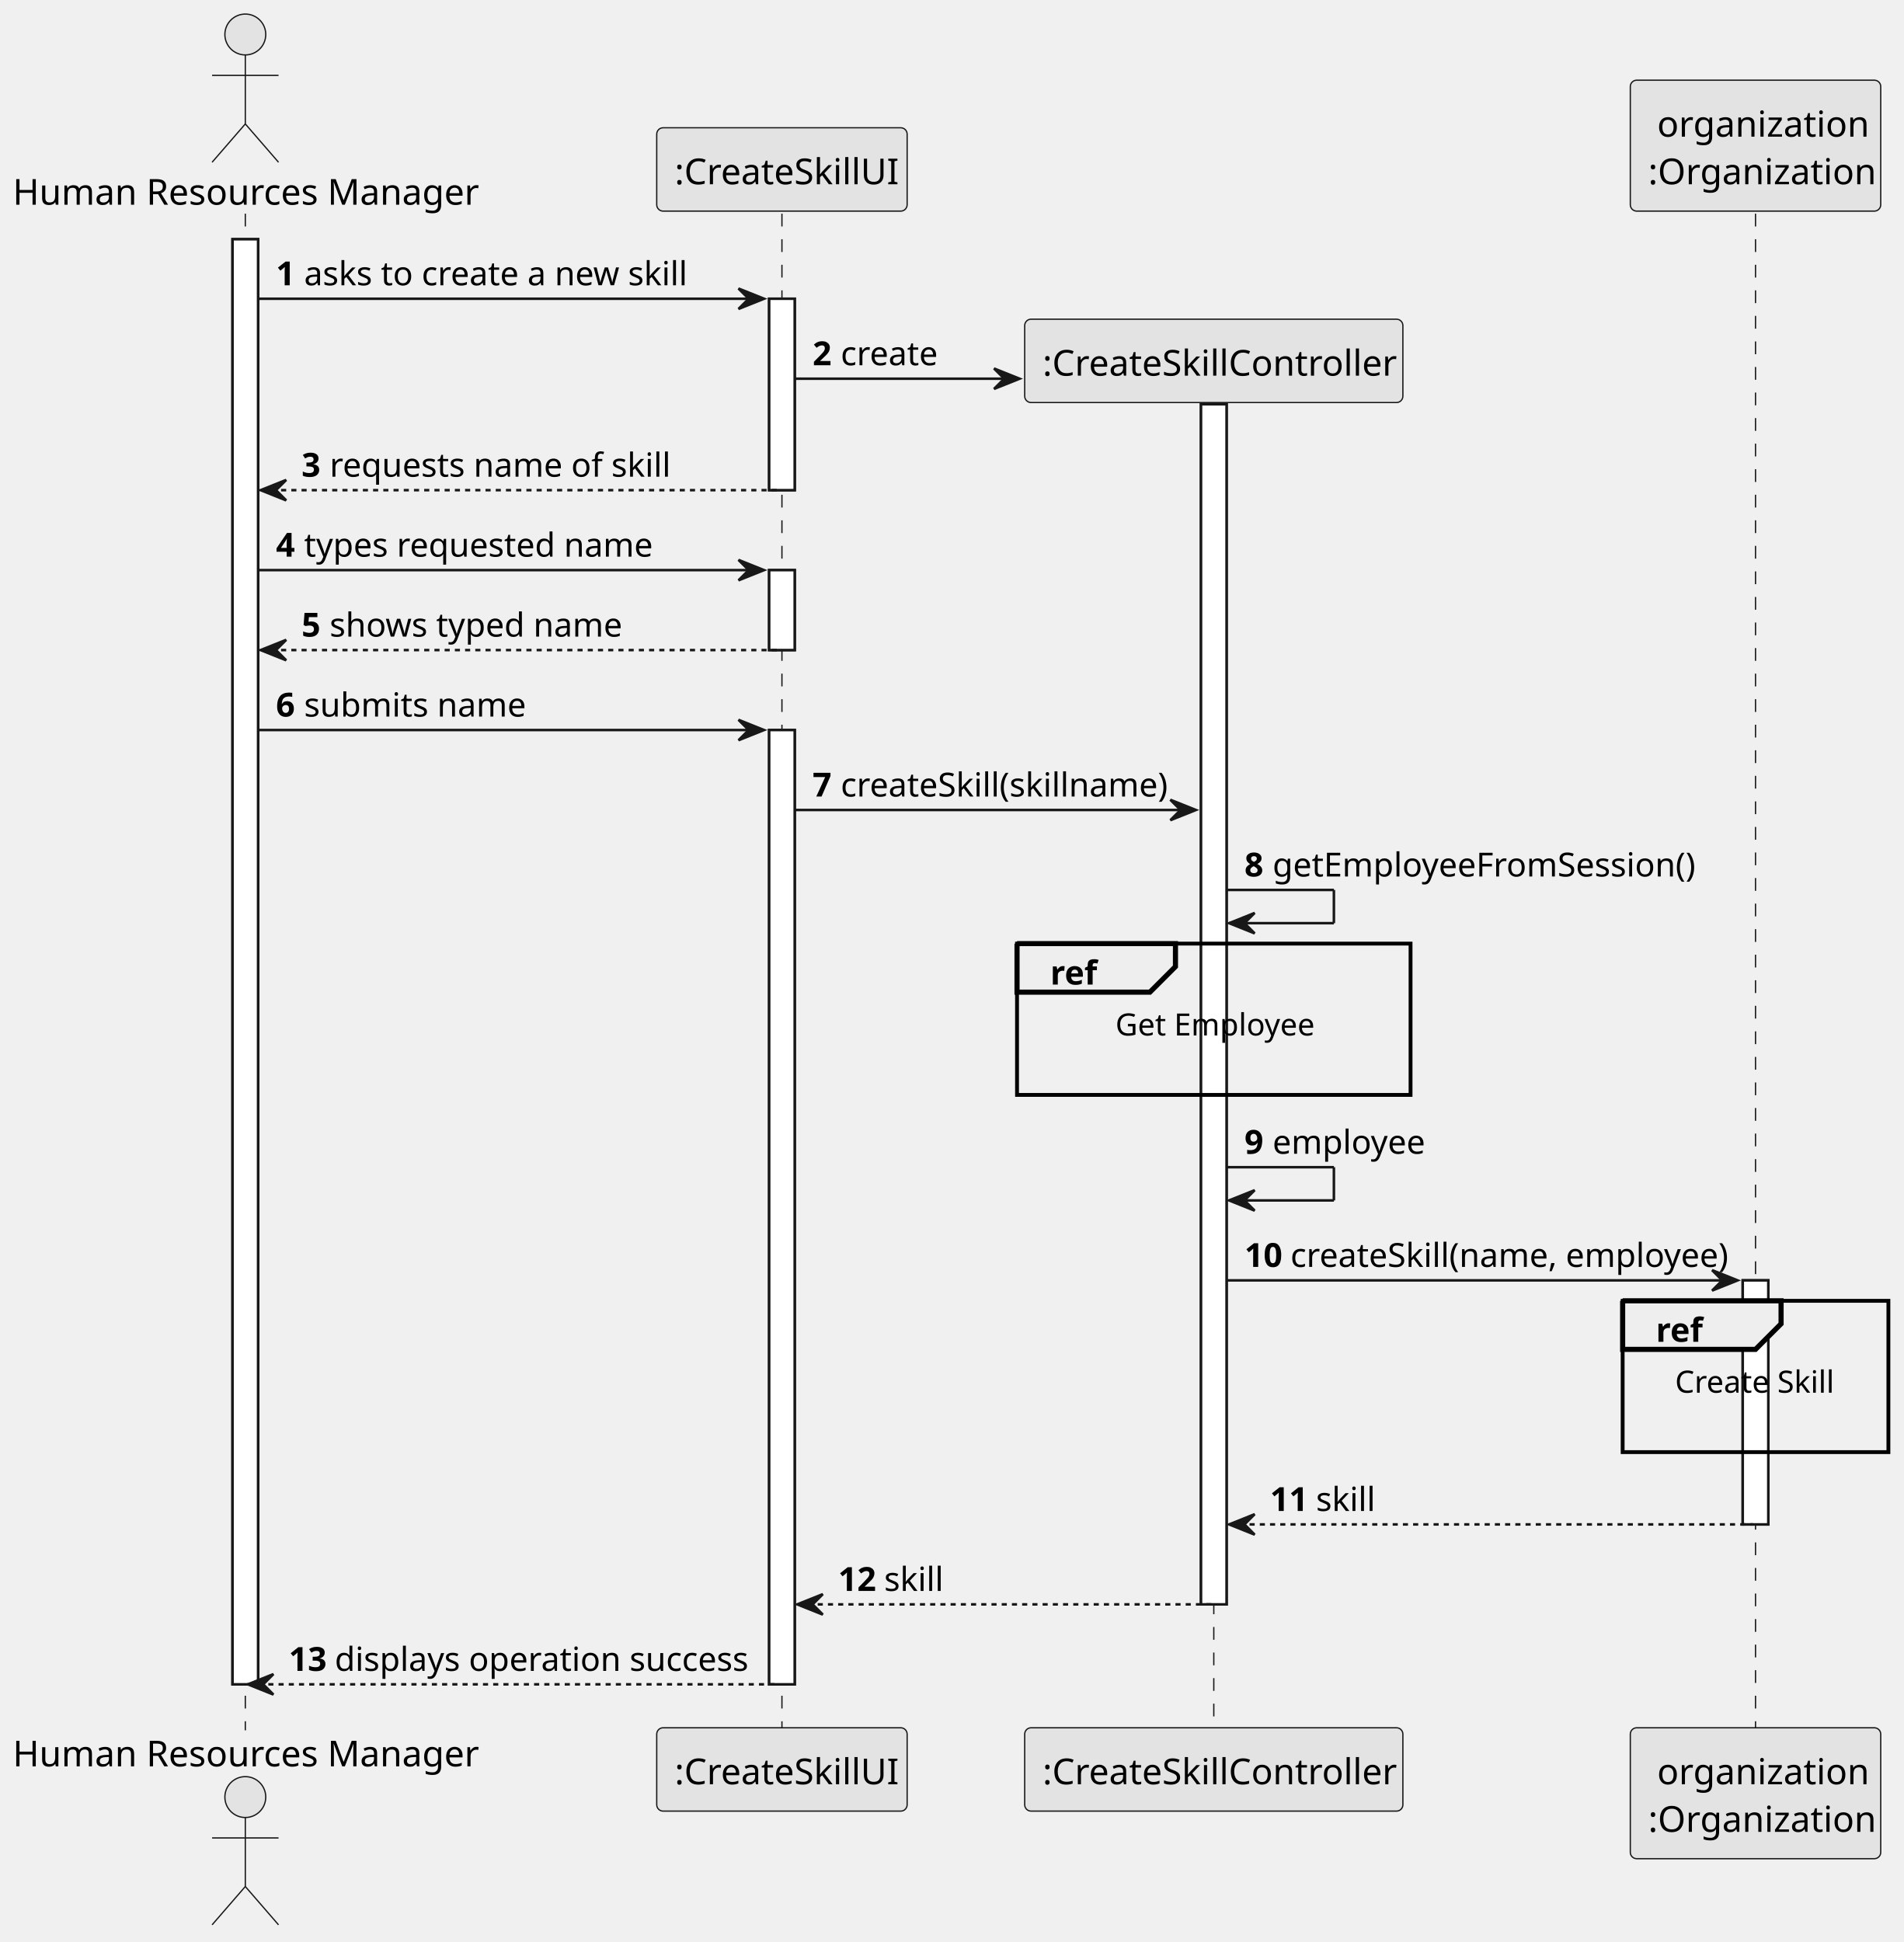
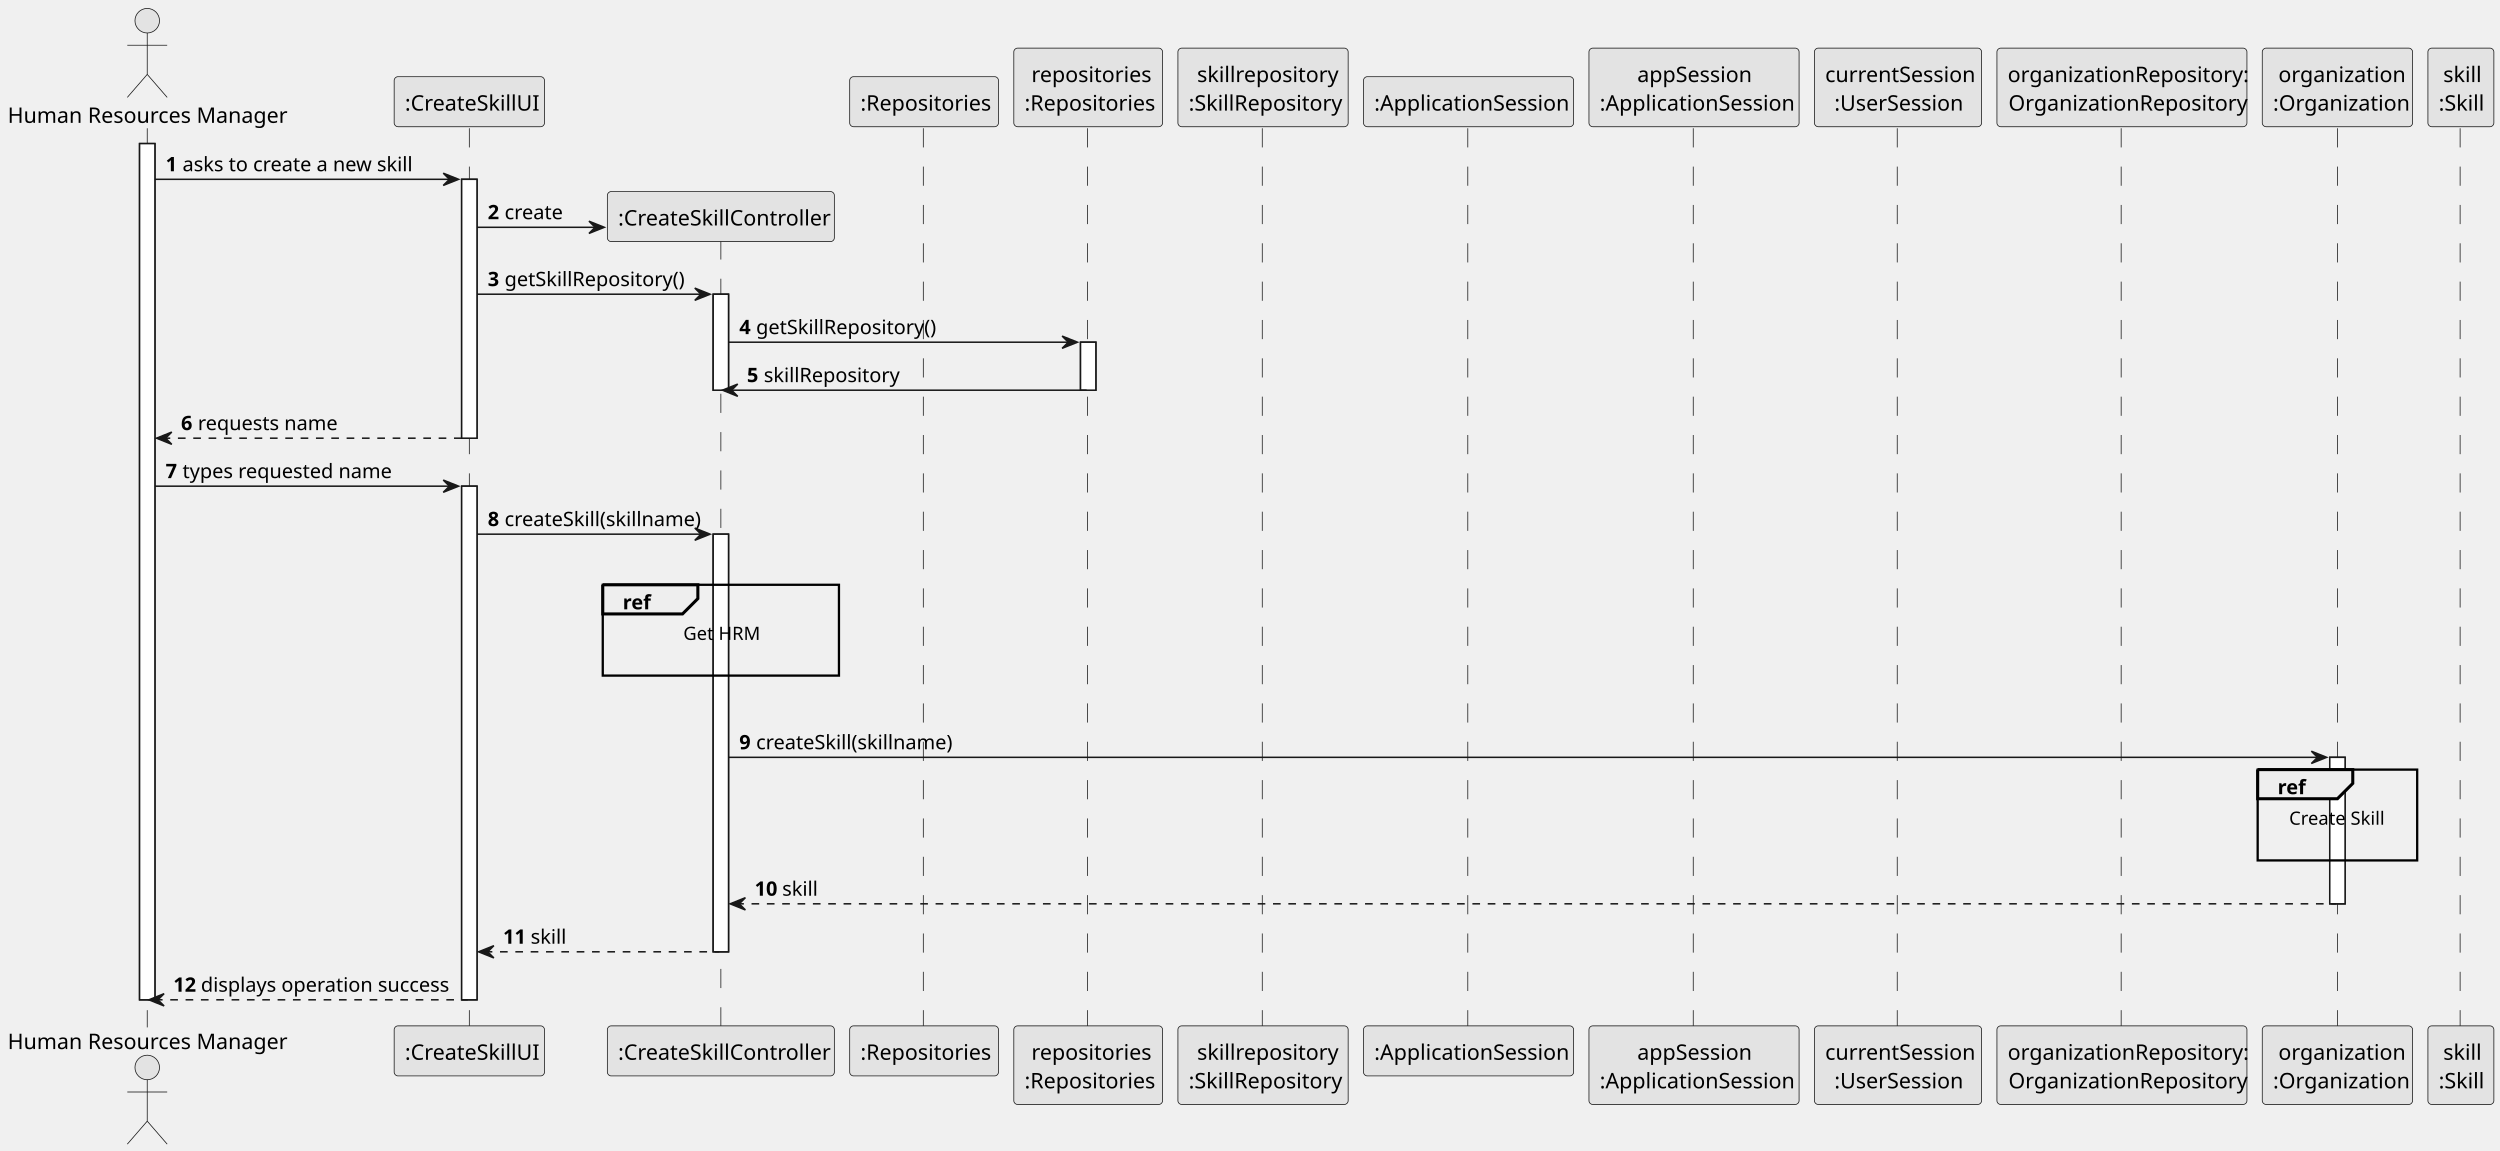
- <svg xmlns="http://www.w3.org/2000/svg" contentStyleType="text/css" height="760px" preserveAspectRatio="none" style="width:745px;height:760px;background:#FFFFFF;" version="1.1" viewBox="0 0 745 760" width="745px" zoomAndPan="magnify">
+ <svg xmlns="http://www.w3.org/2000/svg" contentStyleType="text/css" height="300.8px" preserveAspectRatio="none" style="width:652px;height:300px;background:#FFFFFF;" version="1.1" viewBox="0 0 652 300" width="652.8px" zoomAndPan="magnify">
  <defs />
  <g>
-     <rect fill="#FFFFFF" height="565.539" style="stroke:#181818;stroke-width:1.0;" width="10" x="91" y="93.621" />
-     <rect fill="#FFFFFF" height="74.912" style="stroke:#181818;stroke-width:1.0;" width="10" x="301" y="116.912" />
-     <rect fill="#FFFFFF" height="31.291" style="stroke:#181818;stroke-width:1.0;" width="10" x="301" y="223.115" />
-     <rect fill="#FFFFFF" height="373.463" style="stroke:#181818;stroke-width:1.0;" width="10" x="301" y="285.697" />
-     <rect fill="#FFFFFF" height="469.666" style="stroke:#181818;stroke-width:1.0;" width="10" x="470" y="158.203" />
-     <rect fill="#FFFFFF" height="95.504" style="stroke:#181818;stroke-width:1.0;" width="10" x="682" y="501.074" />
-     <line style="stroke:#181818;stroke-width:0.5;stroke-dasharray:5.0,5.0;" x1="96" x2="96" y1="83.621" y2="677.16" />
-     <line style="stroke:#181818;stroke-width:0.5;stroke-dasharray:5.0,5.0;" x1="306" x2="306" y1="83.621" y2="677.16" />
-     <line style="stroke:#181818;stroke-width:0.5;stroke-dasharray:5.0,5.0;" x1="475" x2="475" y1="156.723" y2="677.16" />
-     <line style="stroke:#181818;stroke-width:0.5;stroke-dasharray:5.0,5.0;" x1="687" x2="687" y1="83.621" y2="677.16" />
-     <text fill="#000000" font-family="sans-serif" font-size="14" lengthAdjust="spacing" textLength="176" x="5" y="80.107">Human Resources Manager</text>
-     <ellipse cx="96" cy="13.5" fill="#E3E3E3" rx="8" ry="8" style="stroke:#181818;stroke-width:0.5;" />
-     <path d="M96,21.5 L96,48.5 M83,29.5 L109,29.5 M96,48.5 L83,63.5 M96,48.5 L109,63.5 " fill="none" style="stroke:#181818;stroke-width:0.5;" />
-     <text fill="#000000" font-family="sans-serif" font-size="14" lengthAdjust="spacing" textLength="176" x="5" y="691.268">Human Resources Manager</text>
-     <ellipse cx="96" cy="703.281" fill="#E3E3E3" rx="8" ry="8" style="stroke:#181818;stroke-width:0.5;" />
-     <path d="M96,711.281 L96,738.281 M83,719.281 L109,719.281 M96,738.281 L83,753.281 M96,738.281 L109,753.281 " fill="none" style="stroke:#181818;stroke-width:0.5;" />
-     <rect fill="#E3E3E3" height="32.621" rx="2.5" ry="2.5" style="stroke:#181818;stroke-width:0.5;" width="98" x="257" y="50" />
-     <text fill="#000000" font-family="sans-serif" font-size="14" lengthAdjust="spacing" textLength="84" x="264" y="72.107">:CreateSkillUI</text>
-     <rect fill="#E3E3E3" height="32.621" rx="2.5" ry="2.5" style="stroke:#181818;stroke-width:0.5;" width="98" x="257" y="676.16" />
-     <text fill="#000000" font-family="sans-serif" font-size="14" lengthAdjust="spacing" textLength="84" x="264" y="698.268">:CreateSkillUI</text>
-     <rect fill="#E3E3E3" height="32.621" rx="2.5" ry="2.5" style="stroke:#181818;stroke-width:0.5;" width="148" x="401" y="676.16" />
-     <text fill="#000000" font-family="sans-serif" font-size="14" lengthAdjust="spacing" textLength="134" x="408" y="698.268">:CreateSkillController</text>
-     <rect fill="#E3E3E3" height="51.242" rx="2.5" ry="2.5" style="stroke:#181818;stroke-width:0.5;" width="98" x="638" y="31.379" />
-     <text fill="#000000" font-family="sans-serif" font-size="14" lengthAdjust="spacing" textLength="77" x="648.5" y="53.486">organization</text>
-     <text fill="#000000" font-family="sans-serif" font-size="14" lengthAdjust="spacing" textLength="84" x="645" y="72.107">:Organization</text>
-     <rect fill="#E3E3E3" height="51.242" rx="2.5" ry="2.5" style="stroke:#181818;stroke-width:0.5;" width="98" x="638" y="676.16" />
-     <text fill="#000000" font-family="sans-serif" font-size="14" lengthAdjust="spacing" textLength="77" x="648.5" y="698.268">organization</text>
-     <text fill="#000000" font-family="sans-serif" font-size="14" lengthAdjust="spacing" textLength="84" x="645" y="716.889">:Organization</text>
-     <rect fill="#FFFFFF" height="565.539" style="stroke:#181818;stroke-width:1.0;" width="10" x="91" y="93.621" />
-     <rect fill="#FFFFFF" height="74.912" style="stroke:#181818;stroke-width:1.0;" width="10" x="301" y="116.912" />
-     <rect fill="#FFFFFF" height="31.291" style="stroke:#181818;stroke-width:1.0;" width="10" x="301" y="223.115" />
-     <rect fill="#FFFFFF" height="373.463" style="stroke:#181818;stroke-width:1.0;" width="10" x="301" y="285.697" />
-     <rect fill="#FFFFFF" height="469.666" style="stroke:#181818;stroke-width:1.0;" width="10" x="470" y="158.203" />
-     <rect fill="#FFFFFF" height="95.504" style="stroke:#181818;stroke-width:1.0;" width="10" x="682" y="501.074" />
-     <polygon fill="#181818" points="289,112.912,299,116.912,289,120.912,293,116.912" style="stroke:#181818;stroke-width:1.0;" />
-     <line style="stroke:#181818;stroke-width:1.0;" x1="101" x2="295" y1="116.912" y2="116.912" />
-     <text fill="#000000" font-family="sans-serif" font-size="13" font-weight="bold" lengthAdjust="spacing" textLength="7" x="108" y="111.649">1</text>
-     <text fill="#000000" font-family="sans-serif" font-size="13" lengthAdjust="spacing" textLength="148" x="119" y="111.649">asks to create a new skill</text>
-     <polygon fill="#181818" points="389,144.203,399,148.203,389,152.203,393,148.203" style="stroke:#181818;stroke-width:1.0;" />
-     <line style="stroke:#181818;stroke-width:1.0;" x1="311" x2="395" y1="148.203" y2="148.203" />
-     <text fill="#000000" font-family="sans-serif" font-size="13" font-weight="bold" lengthAdjust="spacing" textLength="7" x="318" y="142.94">2</text>
-     <text fill="#000000" font-family="sans-serif" font-size="13" lengthAdjust="spacing" textLength="36" x="329" y="142.94">create</text>
-     <rect fill="#E3E3E3" height="32.621" rx="2.5" ry="2.5" style="stroke:#181818;stroke-width:0.5;" width="148" x="401" y="124.912" />
-     <text fill="#000000" font-family="sans-serif" font-size="14" lengthAdjust="spacing" textLength="134" x="408" y="147.019">:CreateSkillController</text>
-     <polygon fill="#181818" points="112,187.824,102,191.824,112,195.824,108,191.824" style="stroke:#181818;stroke-width:1.0;" />
-     <line style="stroke:#181818;stroke-width:1.0;stroke-dasharray:2.0,2.0;" x1="106" x2="305" y1="191.824" y2="191.824" />
-     <text fill="#000000" font-family="sans-serif" font-size="13" font-weight="bold" lengthAdjust="spacing" textLength="7" x="118" y="186.561">3</text>
-     <text fill="#000000" font-family="sans-serif" font-size="13" lengthAdjust="spacing" textLength="127" x="129" y="186.561">requests name of skill</text>
-     <polygon fill="#181818" points="289,219.115,299,223.115,289,227.115,293,223.115" style="stroke:#181818;stroke-width:1.0;" />
-     <line style="stroke:#181818;stroke-width:1.0;" x1="101" x2="295" y1="223.115" y2="223.115" />
-     <text fill="#000000" font-family="sans-serif" font-size="13" font-weight="bold" lengthAdjust="spacing" textLength="7" x="108" y="217.852">4</text>
-     <text fill="#000000" font-family="sans-serif" font-size="13" lengthAdjust="spacing" textLength="129" x="119" y="217.852">types requested name</text>
-     <polygon fill="#181818" points="112,250.406,102,254.406,112,258.406,108,254.406" style="stroke:#181818;stroke-width:1.0;" />
-     <line style="stroke:#181818;stroke-width:1.0;stroke-dasharray:2.0,2.0;" x1="106" x2="305" y1="254.406" y2="254.406" />
-     <text fill="#000000" font-family="sans-serif" font-size="13" font-weight="bold" lengthAdjust="spacing" textLength="7" x="118" y="249.144">5</text>
-     <text fill="#000000" font-family="sans-serif" font-size="13" lengthAdjust="spacing" textLength="109" x="129" y="249.144">shows typed name</text>
-     <polygon fill="#181818" points="289,281.697,299,285.697,289,289.697,293,285.697" style="stroke:#181818;stroke-width:1.0;" />
-     <line style="stroke:#181818;stroke-width:1.0;" x1="101" x2="295" y1="285.697" y2="285.697" />
-     <text fill="#000000" font-family="sans-serif" font-size="13" font-weight="bold" lengthAdjust="spacing" textLength="7" x="108" y="280.435">6</text>
-     <text fill="#000000" font-family="sans-serif" font-size="13" lengthAdjust="spacing" textLength="82" x="119" y="280.435">submits name</text>
-     <polygon fill="#181818" points="458,312.988,468,316.988,458,320.988,462,316.988" style="stroke:#181818;stroke-width:1.0;" />
-     <line style="stroke:#181818;stroke-width:1.0;" x1="311" x2="464" y1="316.988" y2="316.988" />
-     <text fill="#000000" font-family="sans-serif" font-size="13" font-weight="bold" lengthAdjust="spacing" textLength="7" x="318" y="311.726">7</text>
-     <text fill="#000000" font-family="sans-serif" font-size="13" lengthAdjust="spacing" textLength="124" x="329" y="311.726">createSkill(skillname)</text>
-     <line style="stroke:#181818;stroke-width:1.0;" x1="480" x2="522" y1="348.279" y2="348.279" />
-     <line style="stroke:#181818;stroke-width:1.0;" x1="522" x2="522" y1="348.279" y2="361.279" />
-     <line style="stroke:#181818;stroke-width:1.0;" x1="481" x2="522" y1="361.279" y2="361.279" />
-     <polygon fill="#181818" points="491,357.279,481,361.279,491,365.279,487,361.279" style="stroke:#181818;stroke-width:1.0;" />
-     <text fill="#000000" font-family="sans-serif" font-size="13" font-weight="bold" lengthAdjust="spacing" textLength="7" x="487" y="343.017">8</text>
-     <text fill="#000000" font-family="sans-serif" font-size="13" lengthAdjust="spacing" textLength="161" x="498" y="343.017">getEmployeeFromSession()</text>
-     <rect fill="none" height="59.213" style="stroke:#000000;stroke-width:1.5;" width="154" x="398" y="369.279" />
-     <path d="M398,369.279 L460,369.279 L460,378.279 L450,388.279 L398,388.279 L398,369.279 " fill="#EEEEEE" style="stroke:#000000;stroke-width:2.0;" />
-     <text fill="#000000" font-family="sans-serif" font-size="13" font-weight="bold" lengthAdjust="spacing" textLength="17" x="411" y="385.308">ref</text>
-     <text fill="#000000" font-family="sans-serif" font-size="12" lengthAdjust="spacing" textLength="77" x="436.5" y="405.228">Get Employee</text>
-     <text fill="#000000" font-family="sans-serif" font-size="12" lengthAdjust="spacing" textLength="3" x="473.5" y="421.19"> </text>
-     <line style="stroke:#181818;stroke-width:1.0;" x1="480" x2="522" y1="456.783" y2="456.783" />
-     <line style="stroke:#181818;stroke-width:1.0;" x1="522" x2="522" y1="456.783" y2="469.783" />
-     <line style="stroke:#181818;stroke-width:1.0;" x1="481" x2="522" y1="469.783" y2="469.783" />
-     <polygon fill="#181818" points="491,465.783,481,469.783,491,473.783,487,469.783" style="stroke:#181818;stroke-width:1.0;" />
-     <text fill="#000000" font-family="sans-serif" font-size="13" font-weight="bold" lengthAdjust="spacing" textLength="7" x="487" y="451.521">9</text>
-     <text fill="#000000" font-family="sans-serif" font-size="13" lengthAdjust="spacing" textLength="56" x="498" y="451.521">employee</text>
-     <polygon fill="#181818" points="670,497.074,680,501.074,670,505.074,674,501.074" style="stroke:#181818;stroke-width:1.0;" />
-     <line style="stroke:#181818;stroke-width:1.0;" x1="480" x2="676" y1="501.074" y2="501.074" />
-     <text fill="#000000" font-family="sans-serif" font-size="13" font-weight="bold" lengthAdjust="spacing" textLength="14" x="487" y="495.812">10</text>
-     <text fill="#000000" font-family="sans-serif" font-size="13" lengthAdjust="spacing" textLength="165" x="505" y="495.812">createSkill(name, employee)</text>
-     <rect fill="none" height="59.213" style="stroke:#000000;stroke-width:1.5;" width="104" x="635" y="509.074" />
-     <path d="M635,509.074 L697,509.074 L697,518.074 L687,528.074 L635,528.074 L635,509.074 " fill="#EEEEEE" style="stroke:#000000;stroke-width:2.0;" />
-     <text fill="#000000" font-family="sans-serif" font-size="13" font-weight="bold" lengthAdjust="spacing" textLength="17" x="648" y="525.102">ref</text>
-     <text fill="#000000" font-family="sans-serif" font-size="12" lengthAdjust="spacing" textLength="63" x="655.5" y="545.023">Create Skill</text>
-     <text fill="#000000" font-family="sans-serif" font-size="12" lengthAdjust="spacing" textLength="3" x="685.5" y="560.984"> </text>
-     <polygon fill="#181818" points="491,592.578,481,596.578,491,600.578,487,596.578" style="stroke:#181818;stroke-width:1.0;" />
-     <line style="stroke:#181818;stroke-width:1.0;stroke-dasharray:2.0,2.0;" x1="485" x2="686" y1="596.578" y2="596.578" />
-     <text fill="#000000" font-family="sans-serif" font-size="13" font-weight="bold" lengthAdjust="spacing" textLength="14" x="497" y="591.315">11</text>
-     <text fill="#000000" font-family="sans-serif" font-size="13" lengthAdjust="spacing" textLength="23" x="515" y="591.315">skill</text>
-     <polygon fill="#181818" points="322,623.869,312,627.869,322,631.869,318,627.869" style="stroke:#181818;stroke-width:1.0;" />
-     <line style="stroke:#181818;stroke-width:1.0;stroke-dasharray:2.0,2.0;" x1="316" x2="474" y1="627.869" y2="627.869" />
-     <text fill="#000000" font-family="sans-serif" font-size="13" font-weight="bold" lengthAdjust="spacing" textLength="14" x="328" y="622.606">12</text>
-     <text fill="#000000" font-family="sans-serif" font-size="13" lengthAdjust="spacing" textLength="23" x="346" y="622.606">skill</text>
-     <polygon fill="#181818" points="107,655.16,97,659.16,107,663.16,103,659.16" style="stroke:#181818;stroke-width:1.0;" />
-     <line style="stroke:#181818;stroke-width:1.0;stroke-dasharray:2.0,2.0;" x1="101" x2="305" y1="659.16" y2="659.16" />
-     <text fill="#000000" font-family="sans-serif" font-size="13" font-weight="bold" lengthAdjust="spacing" textLength="14" x="113" y="653.898">13</text>
-     <text fill="#000000" font-family="sans-serif" font-size="13" lengthAdjust="spacing" textLength="158" x="131" y="653.898">displays operation success</text>
+     <rect fill="#FFFFFF" height="223.299" style="stroke:#181818;stroke-width:0.4;" width="4" x="36.4" y="37.448" />
+     <rect fill="#FFFFFF" height="67.514" style="stroke:#181818;stroke-width:0.4;" width="4" x="120.4" y="46.765" />
+     <rect fill="#FFFFFF" height="133.952" style="stroke:#181818;stroke-width:0.4;" width="4" x="120.4" y="126.795" />
+     <rect fill="#FFFFFF" height="25.033" style="stroke:#181818;stroke-width:0.4;" width="4" x="186" y="76.73" />
+     <rect fill="#FFFFFF" height="108.919" style="stroke:#181818;stroke-width:0.4;" width="4" x="186" y="139.312" />
+     <rect fill="#FFFFFF" height="12.516" style="stroke:#181818;stroke-width:0.4;" width="4" x="281.8" y="89.246" />
+     <rect fill="#FFFFFF" height="38.202" style="stroke:#181818;stroke-width:0.4;" width="4" x="607.6" y="197.513" />
+     <line style="stroke:#181818;stroke-width:0.2;stroke-dasharray:5.0,5.0;" x1="38.4" x2="38.4" y1="33.448" y2="267.948" />
+     <line style="stroke:#181818;stroke-width:0.2;stroke-dasharray:5.0,5.0;" x1="122.4" x2="122.4" y1="33.448" y2="267.948" />
+     <line style="stroke:#181818;stroke-width:0.2;stroke-dasharray:5.0,5.0;" x1="188" x2="188" y1="62.689" y2="267.948" />
+     <line style="stroke:#181818;stroke-width:0.2;stroke-dasharray:5.0,5.0;" x1="240.8" x2="240.8" y1="33.448" y2="267.948" />
+     <line style="stroke:#181818;stroke-width:0.2;stroke-dasharray:5.0,5.0;" x1="283.6" x2="283.6" y1="33.448" y2="267.948" />
+     <line style="stroke:#181818;stroke-width:0.2;stroke-dasharray:5.0,5.0;" x1="329.2" x2="329.2" y1="33.448" y2="267.948" />
+     <line style="stroke:#181818;stroke-width:0.2;stroke-dasharray:5.0,5.0;" x1="382.8" x2="382.8" y1="33.448" y2="267.948" />
+     <line style="stroke:#181818;stroke-width:0.2;stroke-dasharray:5.0,5.0;" x1="441.6" x2="441.6" y1="33.448" y2="267.948" />
+     <line style="stroke:#181818;stroke-width:0.2;stroke-dasharray:5.0,5.0;" x1="494.8" x2="494.8" y1="33.448" y2="267.948" />
+     <line style="stroke:#181818;stroke-width:0.2;stroke-dasharray:5.0,5.0;" x1="553.2" x2="553.2" y1="33.448" y2="267.948" />
+     <line style="stroke:#181818;stroke-width:0.2;stroke-dasharray:5.0,5.0;" x1="609.6" x2="609.6" y1="33.448" y2="267.948" />
+     <line style="stroke:#181818;stroke-width:0.2;stroke-dasharray:5.0,5.0;" x1="641.6" x2="641.6" y1="33.448" y2="267.948" />
+     <text fill="#000000" font-family="sans-serif" font-size="5.6" lengthAdjust="spacing" textLength="70.4" x="2" y="32.043">Human Resources Manager</text>
+     <ellipse cx="38.4" cy="5.4" fill="#E3E3E3" rx="3.2" ry="3.2" style="stroke:#181818;stroke-width:0.2;" />
+     <path d="M38.4,8.6 L38.4,19.4 M33.2,11.8 L43.6,11.8 M38.4,19.4 L33.2,25.4 M38.4,19.4 L43.6,25.4 " fill="none" style="stroke:#181818;stroke-width:0.2;" />
+     <text fill="#000000" font-family="sans-serif" font-size="5.6" lengthAdjust="spacing" textLength="70.4" x="2" y="273.591">Human Resources Manager</text>
+     <ellipse cx="38.4" cy="278.396" fill="#E3E3E3" rx="3.2" ry="3.2" style="stroke:#181818;stroke-width:0.2;" />
+     <path d="M38.4,281.596 L38.4,292.396 M33.2,284.796 L43.6,284.796 M38.4,292.396 L33.2,298.396 M38.4,292.396 L43.6,298.396 " fill="none" style="stroke:#181818;stroke-width:0.2;" />
+     <rect fill="#E3E3E3" height="13.048" rx="1" ry="1" style="stroke:#181818;stroke-width:0.2;" width="39.2" x="102.8" y="20" />
+     <text fill="#000000" font-family="sans-serif" font-size="5.6" lengthAdjust="spacing" textLength="33.6" x="105.6" y="28.843">:CreateSkillUI</text>
+     <rect fill="#E3E3E3" height="13.048" rx="1" ry="1" style="stroke:#181818;stroke-width:0.2;" width="39.2" x="102.8" y="267.548" />
+     <text fill="#000000" font-family="sans-serif" font-size="5.6" lengthAdjust="spacing" textLength="33.6" x="105.6" y="276.391">:CreateSkillUI</text>
+     <rect fill="#E3E3E3" height="13.048" rx="1" ry="1" style="stroke:#181818;stroke-width:0.2;" width="59.2" x="158.4" y="267.548" />
+     <text fill="#000000" font-family="sans-serif" font-size="5.6" lengthAdjust="spacing" textLength="53.6" x="161.2" y="276.391">:CreateSkillController</text>
+     <rect fill="#E3E3E3" height="13.048" rx="1" ry="1" style="stroke:#181818;stroke-width:0.2;" width="38.8" x="221.6" y="20" />
+     <text fill="#000000" font-family="sans-serif" font-size="5.6" lengthAdjust="spacing" textLength="33.2" x="224.4" y="28.843">:Repositories</text>
+     <rect fill="#E3E3E3" height="13.048" rx="1" ry="1" style="stroke:#181818;stroke-width:0.2;" width="38.8" x="221.6" y="267.548" />
+     <text fill="#000000" font-family="sans-serif" font-size="5.6" lengthAdjust="spacing" textLength="33.2" x="224.4" y="276.391">:Repositories</text>
+     <rect fill="#E3E3E3" height="20.497" rx="1" ry="1" style="stroke:#181818;stroke-width:0.2;" width="38.8" x="264.4" y="12.552" />
+     <text fill="#000000" font-family="sans-serif" font-size="5.6" lengthAdjust="spacing" textLength="29.6" x="269" y="21.395">repositories</text>
+     <text fill="#000000" font-family="sans-serif" font-size="5.6" lengthAdjust="spacing" textLength="33.2" x="267.2" y="28.843">:Repositories</text>
+     <rect fill="#E3E3E3" height="20.497" rx="1" ry="1" style="stroke:#181818;stroke-width:0.2;" width="38.8" x="264.4" y="267.548" />
+     <text fill="#000000" font-family="sans-serif" font-size="5.6" lengthAdjust="spacing" textLength="29.6" x="269" y="276.391">repositories</text>
+     <text fill="#000000" font-family="sans-serif" font-size="5.6" lengthAdjust="spacing" textLength="33.2" x="267.2" y="283.839">:Repositories</text>
+     <rect fill="#E3E3E3" height="20.497" rx="1" ry="1" style="stroke:#181818;stroke-width:0.2;" width="44.4" x="307.2" y="12.552" />
+     <text fill="#000000" font-family="sans-serif" font-size="5.6" lengthAdjust="spacing" textLength="34.4" x="312.2" y="21.395">skillrepository</text>
+     <text fill="#000000" font-family="sans-serif" font-size="5.6" lengthAdjust="spacing" textLength="38.8" x="310" y="28.843">:SkillRepository</text>
+     <rect fill="#E3E3E3" height="20.497" rx="1" ry="1" style="stroke:#181818;stroke-width:0.2;" width="44.4" x="307.2" y="267.548" />
+     <text fill="#000000" font-family="sans-serif" font-size="5.6" lengthAdjust="spacing" textLength="34.4" x="312.2" y="276.391">skillrepository</text>
+     <text fill="#000000" font-family="sans-serif" font-size="5.6" lengthAdjust="spacing" textLength="38.8" x="310" y="283.839">:SkillRepository</text>
+     <rect fill="#E3E3E3" height="13.048" rx="1" ry="1" style="stroke:#181818;stroke-width:0.2;" width="54.8" x="355.6" y="20" />
+     <text fill="#000000" font-family="sans-serif" font-size="5.6" lengthAdjust="spacing" textLength="49.2" x="358.4" y="28.843">:ApplicationSession</text>
+     <rect fill="#E3E3E3" height="13.048" rx="1" ry="1" style="stroke:#181818;stroke-width:0.2;" width="54.8" x="355.6" y="267.548" />
+     <text fill="#000000" font-family="sans-serif" font-size="5.6" lengthAdjust="spacing" textLength="49.2" x="358.4" y="276.391">:ApplicationSession</text>
+     <rect fill="#E3E3E3" height="20.497" rx="1" ry="1" style="stroke:#181818;stroke-width:0.2;" width="54.8" x="414.4" y="12.552" />
+     <text fill="#000000" font-family="sans-serif" font-size="5.6" lengthAdjust="spacing" textLength="29.6" x="427" y="21.395">appSession</text>
+     <text fill="#000000" font-family="sans-serif" font-size="5.6" lengthAdjust="spacing" textLength="49.2" x="417.2" y="28.843">:ApplicationSession</text>
+     <rect fill="#E3E3E3" height="20.497" rx="1" ry="1" style="stroke:#181818;stroke-width:0.2;" width="54.8" x="414.4" y="267.548" />
+     <text fill="#000000" font-family="sans-serif" font-size="5.6" lengthAdjust="spacing" textLength="29.6" x="427" y="276.391">appSession</text>
+     <text fill="#000000" font-family="sans-serif" font-size="5.6" lengthAdjust="spacing" textLength="49.2" x="417.2" y="283.839">:ApplicationSession</text>
+     <rect fill="#E3E3E3" height="20.497" rx="1" ry="1" style="stroke:#181818;stroke-width:0.2;" width="43.6" x="473.2" y="12.552" />
+     <text fill="#000000" font-family="sans-serif" font-size="5.6" lengthAdjust="spacing" textLength="38" x="476" y="21.395">currentSession</text>
+     <text fill="#000000" font-family="sans-serif" font-size="5.6" lengthAdjust="spacing" textLength="33.2" x="478.4" y="28.843">:UserSession</text>
+     <rect fill="#E3E3E3" height="20.497" rx="1" ry="1" style="stroke:#181818;stroke-width:0.2;" width="43.6" x="473.2" y="267.548" />
+     <text fill="#000000" font-family="sans-serif" font-size="5.6" lengthAdjust="spacing" textLength="38" x="476" y="276.391">currentSession</text>
+     <text fill="#000000" font-family="sans-serif" font-size="5.6" lengthAdjust="spacing" textLength="33.2" x="478.4" y="283.839">:UserSession</text>
+     <rect fill="#E3E3E3" height="20.497" rx="1" ry="1" style="stroke:#181818;stroke-width:0.2;" width="65.2" x="520.8" y="12.552" />
+     <text fill="#000000" font-family="sans-serif" font-size="5.6" lengthAdjust="spacing" textLength="59.6" x="523.6" y="21.395">organizationRepository:</text>
+     <text fill="#000000" font-family="sans-serif" font-size="5.6" lengthAdjust="spacing" textLength="59.2" x="523.8" y="28.843">OrganizationRepository</text>
+     <rect fill="#E3E3E3" height="20.497" rx="1" ry="1" style="stroke:#181818;stroke-width:0.2;" width="65.2" x="520.8" y="267.548" />
+     <text fill="#000000" font-family="sans-serif" font-size="5.6" lengthAdjust="spacing" textLength="59.6" x="523.6" y="276.391">organizationRepository:</text>
+     <text fill="#000000" font-family="sans-serif" font-size="5.6" lengthAdjust="spacing" textLength="59.2" x="523.8" y="283.839">OrganizationRepository</text>
+     <rect fill="#E3E3E3" height="20.497" rx="1" ry="1" style="stroke:#181818;stroke-width:0.2;" width="39.2" x="590" y="12.552" />
+     <text fill="#000000" font-family="sans-serif" font-size="5.6" lengthAdjust="spacing" textLength="30.8" x="594.2" y="21.395">organization</text>
+     <text fill="#000000" font-family="sans-serif" font-size="5.6" lengthAdjust="spacing" textLength="33.6" x="592.8" y="28.843">:Organization</text>
+     <rect fill="#E3E3E3" height="20.497" rx="1" ry="1" style="stroke:#181818;stroke-width:0.2;" width="39.2" x="590" y="267.548" />
+     <text fill="#000000" font-family="sans-serif" font-size="5.6" lengthAdjust="spacing" textLength="30.8" x="594.2" y="276.391">organization</text>
+     <text fill="#000000" font-family="sans-serif" font-size="5.6" lengthAdjust="spacing" textLength="33.6" x="592.8" y="283.839">:Organization</text>
+     <rect fill="#E3E3E3" height="20.497" rx="1" ry="1" style="stroke:#181818;stroke-width:0.2;" width="17.2" x="633.2" y="12.552" />
+     <text fill="#000000" font-family="sans-serif" font-size="5.6" lengthAdjust="spacing" textLength="9.2" x="637.2" y="21.395">skill</text>
+     <text fill="#000000" font-family="sans-serif" font-size="5.6" lengthAdjust="spacing" textLength="11.6" x="636" y="28.843">:Skill</text>
+     <rect fill="#E3E3E3" height="20.497" rx="1" ry="1" style="stroke:#181818;stroke-width:0.2;" width="17.2" x="633.2" y="267.548" />
+     <text fill="#000000" font-family="sans-serif" font-size="5.6" lengthAdjust="spacing" textLength="9.2" x="637.2" y="276.391">skill</text>
+     <text fill="#000000" font-family="sans-serif" font-size="5.6" lengthAdjust="spacing" textLength="11.6" x="636" y="283.839">:Skill</text>
+     <rect fill="#FFFFFF" height="223.299" style="stroke:#181818;stroke-width:0.4;" width="4" x="36.4" y="37.448" />
+     <rect fill="#FFFFFF" height="67.514" style="stroke:#181818;stroke-width:0.4;" width="4" x="120.4" y="46.765" />
+     <rect fill="#FFFFFF" height="133.952" style="stroke:#181818;stroke-width:0.4;" width="4" x="120.4" y="126.795" />
+     <rect fill="#FFFFFF" height="25.033" style="stroke:#181818;stroke-width:0.4;" width="4" x="186" y="76.73" />
+     <rect fill="#FFFFFF" height="108.919" style="stroke:#181818;stroke-width:0.4;" width="4" x="186" y="139.312" />
+     <rect fill="#FFFFFF" height="12.516" style="stroke:#181818;stroke-width:0.4;" width="4" x="281.8" y="89.246" />
+     <rect fill="#FFFFFF" height="38.202" style="stroke:#181818;stroke-width:0.4;" width="4" x="607.6" y="197.513" />
+     <polygon fill="#181818" points="115.6,45.165,119.6,46.765,115.6,48.365,117.2,46.765" style="stroke:#181818;stroke-width:0.4;" />
+     <line style="stroke:#181818;stroke-width:0.4;" x1="40.4" x2="118" y1="46.765" y2="46.765" />
+     <text fill="#000000" font-family="sans-serif" font-size="5.2" font-weight="bold" lengthAdjust="spacing" textLength="2.8" x="43.2" y="44.66">1</text>
+     <text fill="#000000" font-family="sans-serif" font-size="5.2" lengthAdjust="spacing" textLength="59.2" x="47.6" y="44.66">asks to create a new skill</text>
+     <polygon fill="#181818" points="153.6,57.681,157.6,59.281,153.6,60.881,155.2,59.281" style="stroke:#181818;stroke-width:0.4;" />
+     <line style="stroke:#181818;stroke-width:0.4;" x1="124.4" x2="156" y1="59.281" y2="59.281" />
+     <text fill="#000000" font-family="sans-serif" font-size="5.2" font-weight="bold" lengthAdjust="spacing" textLength="2.8" x="127.2" y="57.176">2</text>
+     <text fill="#000000" font-family="sans-serif" font-size="5.2" lengthAdjust="spacing" textLength="14.4" x="131.6" y="57.176">create</text>
+     <rect fill="#E3E3E3" height="13.048" rx="1" ry="1" style="stroke:#181818;stroke-width:0.2;" width="59.2" x="158.4" y="49.965" />
+     <text fill="#000000" font-family="sans-serif" font-size="5.6" lengthAdjust="spacing" textLength="53.6" x="161.2" y="58.808">:CreateSkillController</text>
+     <polygon fill="#181818" points="181.2,75.13,185.2,76.73,181.2,78.33,182.8,76.73" style="stroke:#181818;stroke-width:0.4;" />
+     <line style="stroke:#181818;stroke-width:0.4;" x1="124.4" x2="183.6" y1="76.73" y2="76.73" />
+     <text fill="#000000" font-family="sans-serif" font-size="5.2" font-weight="bold" lengthAdjust="spacing" textLength="2.8" x="127.2" y="74.625">3</text>
+     <text fill="#000000" font-family="sans-serif" font-size="5.2" lengthAdjust="spacing" textLength="45.2" x="131.6" y="74.625">getSkillRepository()</text>
+     <polygon fill="#181818" points="277,87.646,281,89.246,277,90.846,278.6,89.246" style="stroke:#181818;stroke-width:0.4;" />
+     <line style="stroke:#181818;stroke-width:0.4;" x1="190" x2="279.4" y1="89.246" y2="89.246" />
+     <text fill="#000000" font-family="sans-serif" font-size="5.2" font-weight="bold" lengthAdjust="spacing" textLength="2.8" x="192.8" y="87.141">4</text>
+     <text fill="#000000" font-family="sans-serif" font-size="5.2" lengthAdjust="spacing" textLength="45.2" x="197.2" y="87.141">getSkillRepository()</text>
+     <polygon fill="#181818" points="192.4,100.162,188.4,101.763,192.4,103.362,190.8,101.763" style="stroke:#181818;stroke-width:0.4;" />
+     <line style="stroke:#181818;stroke-width:0.4;" x1="190" x2="283.4" y1="101.763" y2="101.763" />
+     <text fill="#000000" font-family="sans-serif" font-size="5.2" font-weight="bold" lengthAdjust="spacing" textLength="2.8" x="194.8" y="99.657">5</text>
+     <text fill="#000000" font-family="sans-serif" font-size="5.2" lengthAdjust="spacing" textLength="34" x="199.2" y="99.657">skillRepository</text>
+     <polygon fill="#181818" points="44.8,112.679,40.8,114.279,44.8,115.879,43.2,114.279" style="stroke:#181818;stroke-width:0.4;" />
+     <line style="stroke:#181818;stroke-width:0.4;stroke-dasharray:2.0,2.0;" x1="42.4" x2="122" y1="114.279" y2="114.279" />
+     <text fill="#000000" font-family="sans-serif" font-size="5.2" font-weight="bold" lengthAdjust="spacing" textLength="2.8" x="47.2" y="112.174">6</text>
+     <text fill="#000000" font-family="sans-serif" font-size="5.2" lengthAdjust="spacing" textLength="34.4" x="51.6" y="112.174">requests name</text>
+     <polygon fill="#181818" points="115.6,125.195,119.6,126.795,115.6,128.395,117.2,126.795" style="stroke:#181818;stroke-width:0.4;" />
+     <line style="stroke:#181818;stroke-width:0.4;" x1="40.4" x2="118" y1="126.795" y2="126.795" />
+     <text fill="#000000" font-family="sans-serif" font-size="5.2" font-weight="bold" lengthAdjust="spacing" textLength="2.8" x="43.2" y="124.69">7</text>
+     <text fill="#000000" font-family="sans-serif" font-size="5.2" lengthAdjust="spacing" textLength="51.6" x="47.6" y="124.69">types requested name</text>
+     <polygon fill="#181818" points="181.2,137.712,185.2,139.312,181.2,140.912,182.8,139.312" style="stroke:#181818;stroke-width:0.4;" />
+     <line style="stroke:#181818;stroke-width:0.4;" x1="124.4" x2="183.6" y1="139.312" y2="139.312" />
+     <text fill="#000000" font-family="sans-serif" font-size="5.2" font-weight="bold" lengthAdjust="spacing" textLength="2.8" x="127.2" y="137.207">8</text>
+     <text fill="#000000" font-family="sans-serif" font-size="5.2" lengthAdjust="spacing" textLength="49.6" x="131.6" y="137.207">createSkill(skillname)</text>
+     <rect fill="none" height="23.685" style="stroke:#000000;stroke-width:0.6;" width="61.6" x="157.2" y="152.512" />
+     <path d="M157.2,152.512 L182,152.512 L182,156.112 L178,160.112 L157.2,160.112 L157.2,152.512 " fill="#EEEEEE" style="stroke:#000000;stroke-width:0.8;" />
+     <text fill="#000000" font-family="sans-serif" font-size="5.2" font-weight="bold" lengthAdjust="spacing" textLength="6.8" x="162.4" y="158.923">ref</text>
+     <text fill="#000000" font-family="sans-serif" font-size="4.8" lengthAdjust="spacing" textLength="19.6" x="178.2" y="166.891">Get HRM</text>
+     <text fill="#000000" font-family="sans-serif" font-size="4.8" lengthAdjust="spacing" textLength="1.2" x="187.4" y="173.276"> </text>
+     <polygon fill="#181818" points="602.8,195.913,606.8,197.513,602.8,199.113,604.4,197.513" style="stroke:#181818;stroke-width:0.4;" />
+     <line style="stroke:#181818;stroke-width:0.4;" x1="190" x2="605.2" y1="197.513" y2="197.513" />
+     <text fill="#000000" font-family="sans-serif" font-size="5.2" font-weight="bold" lengthAdjust="spacing" textLength="2.8" x="192.8" y="195.408">9</text>
+     <text fill="#000000" font-family="sans-serif" font-size="5.2" lengthAdjust="spacing" textLength="49.6" x="197.2" y="195.408">createSkill(skillname)</text>
+     <rect fill="none" height="23.685" style="stroke:#000000;stroke-width:0.6;" width="41.6" x="588.8" y="200.713" />
+     <path d="M588.8,200.713 L613.6,200.713 L613.6,204.313 L609.6,208.313 L588.8,208.313 L588.8,200.713 " fill="#EEEEEE" style="stroke:#000000;stroke-width:0.8;" />
+     <text fill="#000000" font-family="sans-serif" font-size="5.2" font-weight="bold" lengthAdjust="spacing" textLength="6.8" x="594" y="207.125">ref</text>
+     <text fill="#000000" font-family="sans-serif" font-size="4.8" lengthAdjust="spacing" textLength="25.2" x="597" y="215.093">Create Skill</text>
+     <text fill="#000000" font-family="sans-serif" font-size="4.8" lengthAdjust="spacing" textLength="1.2" x="609" y="221.477"> </text>
+     <polygon fill="#181818" points="194.4,234.115,190.4,235.715,194.4,237.315,192.8,235.715" style="stroke:#181818;stroke-width:0.4;" />
+     <line style="stroke:#181818;stroke-width:0.4;stroke-dasharray:2.0,2.0;" x1="192" x2="609.2" y1="235.715" y2="235.715" />
+     <text fill="#000000" font-family="sans-serif" font-size="5.2" font-weight="bold" lengthAdjust="spacing" textLength="5.6" x="196.8" y="233.61">10</text>
+     <text fill="#000000" font-family="sans-serif" font-size="5.2" lengthAdjust="spacing" textLength="9.2" x="204" y="233.61">skill</text>
+     <polygon fill="#181818" points="128.8,246.631,124.8,248.231,128.8,249.831,127.2,248.231" style="stroke:#181818;stroke-width:0.4;" />
+     <line style="stroke:#181818;stroke-width:0.4;stroke-dasharray:2.0,2.0;" x1="126.4" x2="187.6" y1="248.231" y2="248.231" />
+     <text fill="#000000" font-family="sans-serif" font-size="5.2" font-weight="bold" lengthAdjust="spacing" textLength="5.6" x="131.2" y="246.126">11</text>
+     <text fill="#000000" font-family="sans-serif" font-size="5.2" lengthAdjust="spacing" textLength="9.2" x="138.4" y="246.126">skill</text>
+     <polygon fill="#181818" points="42.8,259.148,38.8,260.748,42.8,262.348,41.2,260.748" style="stroke:#181818;stroke-width:0.4;" />
+     <line style="stroke:#181818;stroke-width:0.4;stroke-dasharray:2.0,2.0;" x1="40.4" x2="122" y1="260.748" y2="260.748" />
+     <text fill="#000000" font-family="sans-serif" font-size="5.2" font-weight="bold" lengthAdjust="spacing" textLength="5.6" x="45.2" y="258.643">12</text>
+     <text fill="#000000" font-family="sans-serif" font-size="5.2" lengthAdjust="spacing" textLength="63.2" x="52.4" y="258.643">displays operation success</text>
  </g>
</svg>
